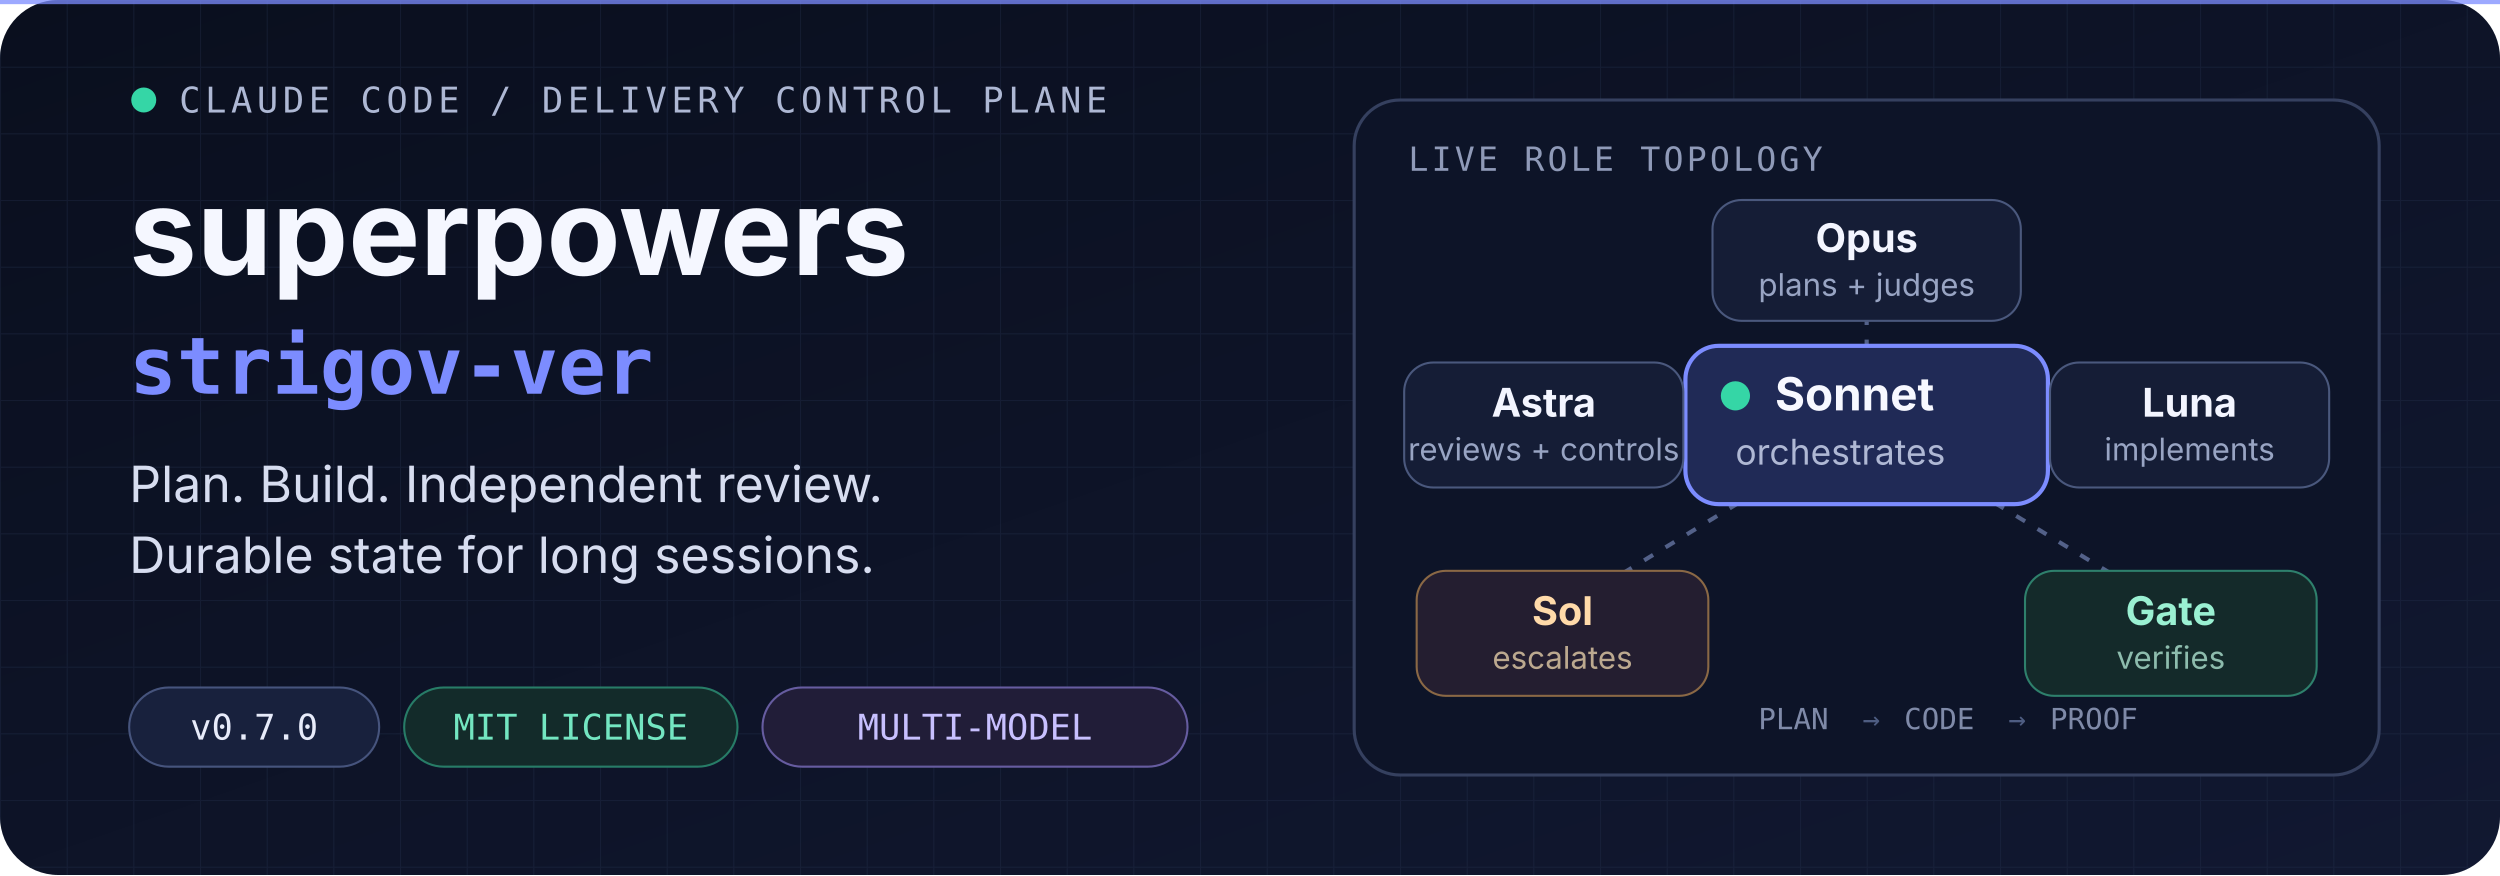
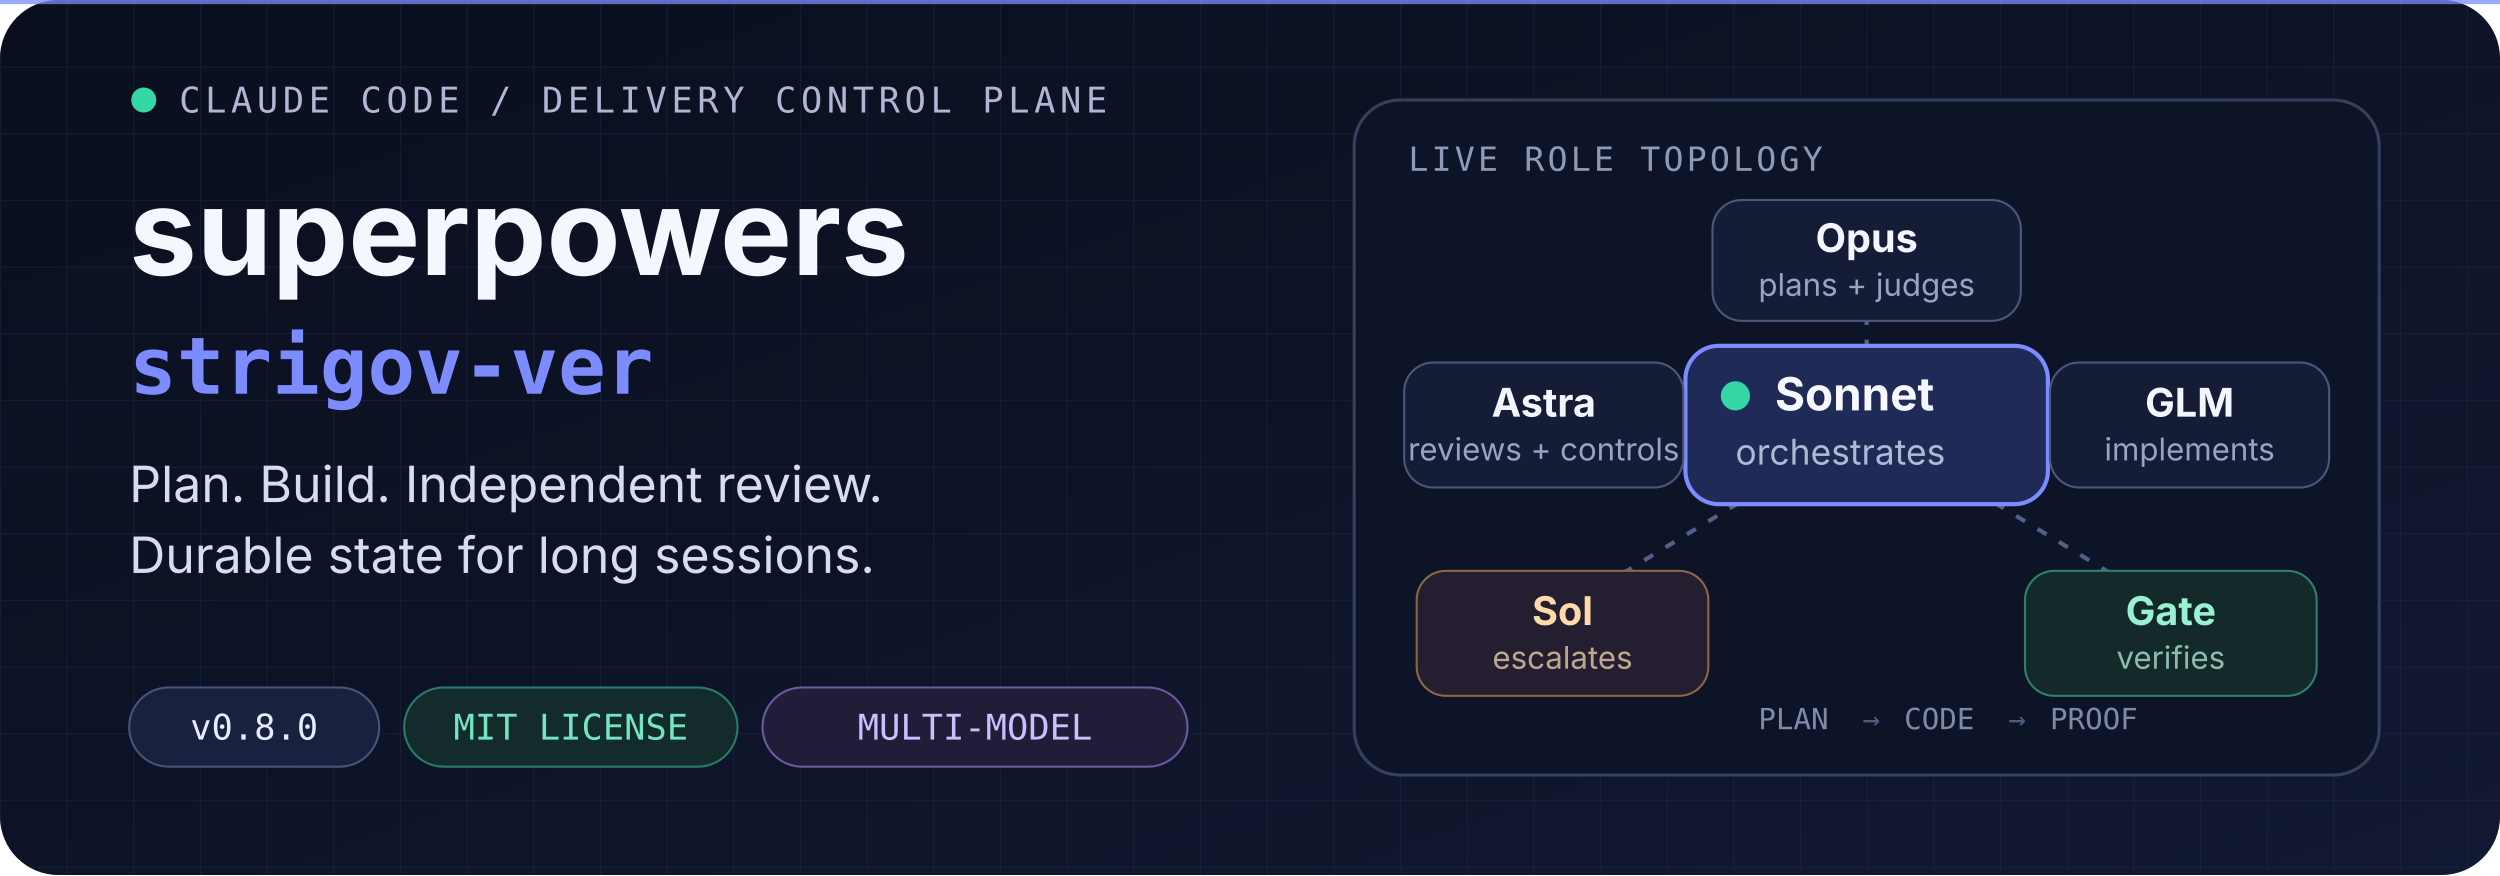
<svg xmlns="http://www.w3.org/2000/svg" width="1200" height="420" viewBox="0 0 1200 420" role="img" aria-labelledby="title desc">
  <defs>
    <linearGradient id="bg" x1="0" y1="0" x2="1" y2="1">
      <stop offset="0" stop-color="#0A0F1E" />
      <stop offset="1" stop-color="#111831" />
    </linearGradient>
    <pattern id="grid" width="32" height="32" patternUnits="userSpaceOnUse">
      <path d="M32 0H0V32" fill="none" stroke="#26304D" stroke-width="1" opacity=".35" />
    </pattern>
  </defs>
  <rect width="1200" height="420" rx="28" fill="url(#bg)" />
  <rect width="1200" height="420" rx="28" fill="url(#grid)" />
  <path d="M0 1H1200" stroke="#7C8CFF" stroke-width="2" opacity=".75" />
  <g id="identity" transform="translate(62 54)">
    <g font-family="ui-monospace, SFMono-Regular, Menlo, monospace" font-size="17" letter-spacing="2.2">
      <circle cx="7" cy="-6" r="6" fill="#35D6A6" />
      <text x="24" y="0" fill="#AEB8D4">CLAUDE CODE / DELIVERY CONTROL PLANE</text>
    </g>
    <text x="0" y="78" fill="#F5F7FF" font-family="-apple-system, BlinkMacSystemFont, Segoe UI, sans-serif" font-size="58" font-weight="750">superpowers</text>
    <text x="0" y="135" fill="#7C8CFF" font-family="ui-monospace, SFMono-Regular, Menlo, monospace" font-size="38" font-weight="700">strigov-ver</text>
    <g fill="#D7DDF0" font-family="-apple-system, BlinkMacSystemFont, Segoe UI, sans-serif" font-size="24">
      <text x="0" y="187">Plan. Build. Independent review.</text>
      <text x="0" y="221">Durable state for long sessions.</text>
    </g>
    <g transform="translate(0 276)" font-family="ui-monospace, SFMono-Regular, Menlo, monospace" font-size="17">
      <rect width="120" height="38" rx="19" fill="#18213D" stroke="#46547D" />
-       <text x="60" y="25" text-anchor="middle" fill="#E7EBFA">v0.7.0</text>
+       <text x="60" y="25" text-anchor="middle" fill="#E7EBFA">v0.8.0</text>
      <rect x="132" width="160" height="38" rx="19" fill="#132B2A" stroke="#277C67" />
      <text x="212" y="25" text-anchor="middle" fill="#73E6C1">MIT LICENSE</text>
      <rect x="304" width="204" height="38" rx="19" fill="#211D38" stroke="#665CA0" />
      <text x="406" y="25" text-anchor="middle" fill="#C8C0FF">MULTI-MODEL</text>
    </g>
  </g>
  <g id="orchestration-map" transform="translate(650 48)">
    <rect width="492" height="324" rx="22" fill="#0D1428" stroke="#35405F" stroke-width="1.5" />
    <text x="26" y="34" fill="#8F9AB8" font-family="ui-monospace, SFMono-Regular, Menlo, monospace" font-size="16" letter-spacing="1.5">LIVE ROLE TOPOLOGY</text>
    <path d="M246 156V82M246 156L98 246M246 156L394 246M246 156H98M246 156H394" fill="none" stroke="#536189" stroke-width="2" stroke-dasharray="5 7" />
    <g font-family="-apple-system, BlinkMacSystemFont, Segoe UI, sans-serif">
      <g transform="translate(159 118)">
        <rect width="174" height="76" rx="16" fill="#202A56" stroke="#7C8CFF" stroke-width="2" />
        <circle cx="24" cy="24" r="7" fill="#35D6A6" />
        <text x="43" y="31" fill="#F7F8FF" font-size="22" font-weight="700">Sonnet</text>
        <text x="24" y="57" fill="#AFB8D4" font-size="17">orchestrates</text>
      </g>
      <g transform="translate(172 48)">
        <rect width="148" height="58" rx="14" fill="#151D36" stroke="#4A587D" />
        <text x="74" y="25" text-anchor="middle" fill="#F3F5FF" font-size="19" font-weight="650">Opus</text>
        <text x="74" y="46" text-anchor="middle" fill="#98A4C3" font-size="15">plans + judges</text>
      </g>
      <g transform="translate(24 126)">
        <rect width="134" height="60" rx="14" fill="#151D36" stroke="#4A587D" />
        <text x="67" y="26" text-anchor="middle" fill="#F3F5FF" font-size="19" font-weight="650">Astra</text>
        <text x="67" y="47" text-anchor="middle" fill="#98A4C3" font-size="15">reviews + controls</text>
      </g>
      <g transform="translate(334 126)">
        <rect width="134" height="60" rx="14" fill="#151D36" stroke="#4A587D" />
-         <text x="67" y="26" text-anchor="middle" fill="#F3F5FF" font-size="19" font-weight="650">Luna</text>
+         <text x="67" y="26" text-anchor="middle" fill="#F3F5FF" font-size="19" font-weight="650">GLM</text>
        <text x="67" y="47" text-anchor="middle" fill="#98A4C3" font-size="15">implements</text>
      </g>
      <g transform="translate(30 226)">
        <rect width="140" height="60" rx="14" fill="#241E30" stroke="#8A6845" />
        <text x="70" y="26" text-anchor="middle" fill="#FFDAA9" font-size="19" font-weight="650">Sol</text>
        <text x="70" y="47" text-anchor="middle" fill="#BCA98F" font-size="15">escalates</text>
      </g>
      <g transform="translate(322 226)">
        <rect width="140" height="60" rx="14" fill="#142A2A" stroke="#2E806C" />
        <text x="70" y="26" text-anchor="middle" fill="#9AF0D2" font-size="19" font-weight="650">Gate</text>
        <text x="70" y="47" text-anchor="middle" fill="#8DBCAD" font-size="15">verifies</text>
      </g>
    </g>
    <g transform="translate(194 302)" font-family="ui-monospace, SFMono-Regular, Menlo, monospace" font-size="14" fill="#7F8AA8">
      <text x="0" y="0">PLAN</text>
      <text x="50" y="0" fill="#4E5D82">→</text>
      <text x="70" y="0">CODE</text>
      <text x="120" y="0" fill="#4E5D82">→</text>
      <text x="140" y="0">PROOF</text>
    </g>
  </g>
</svg>
